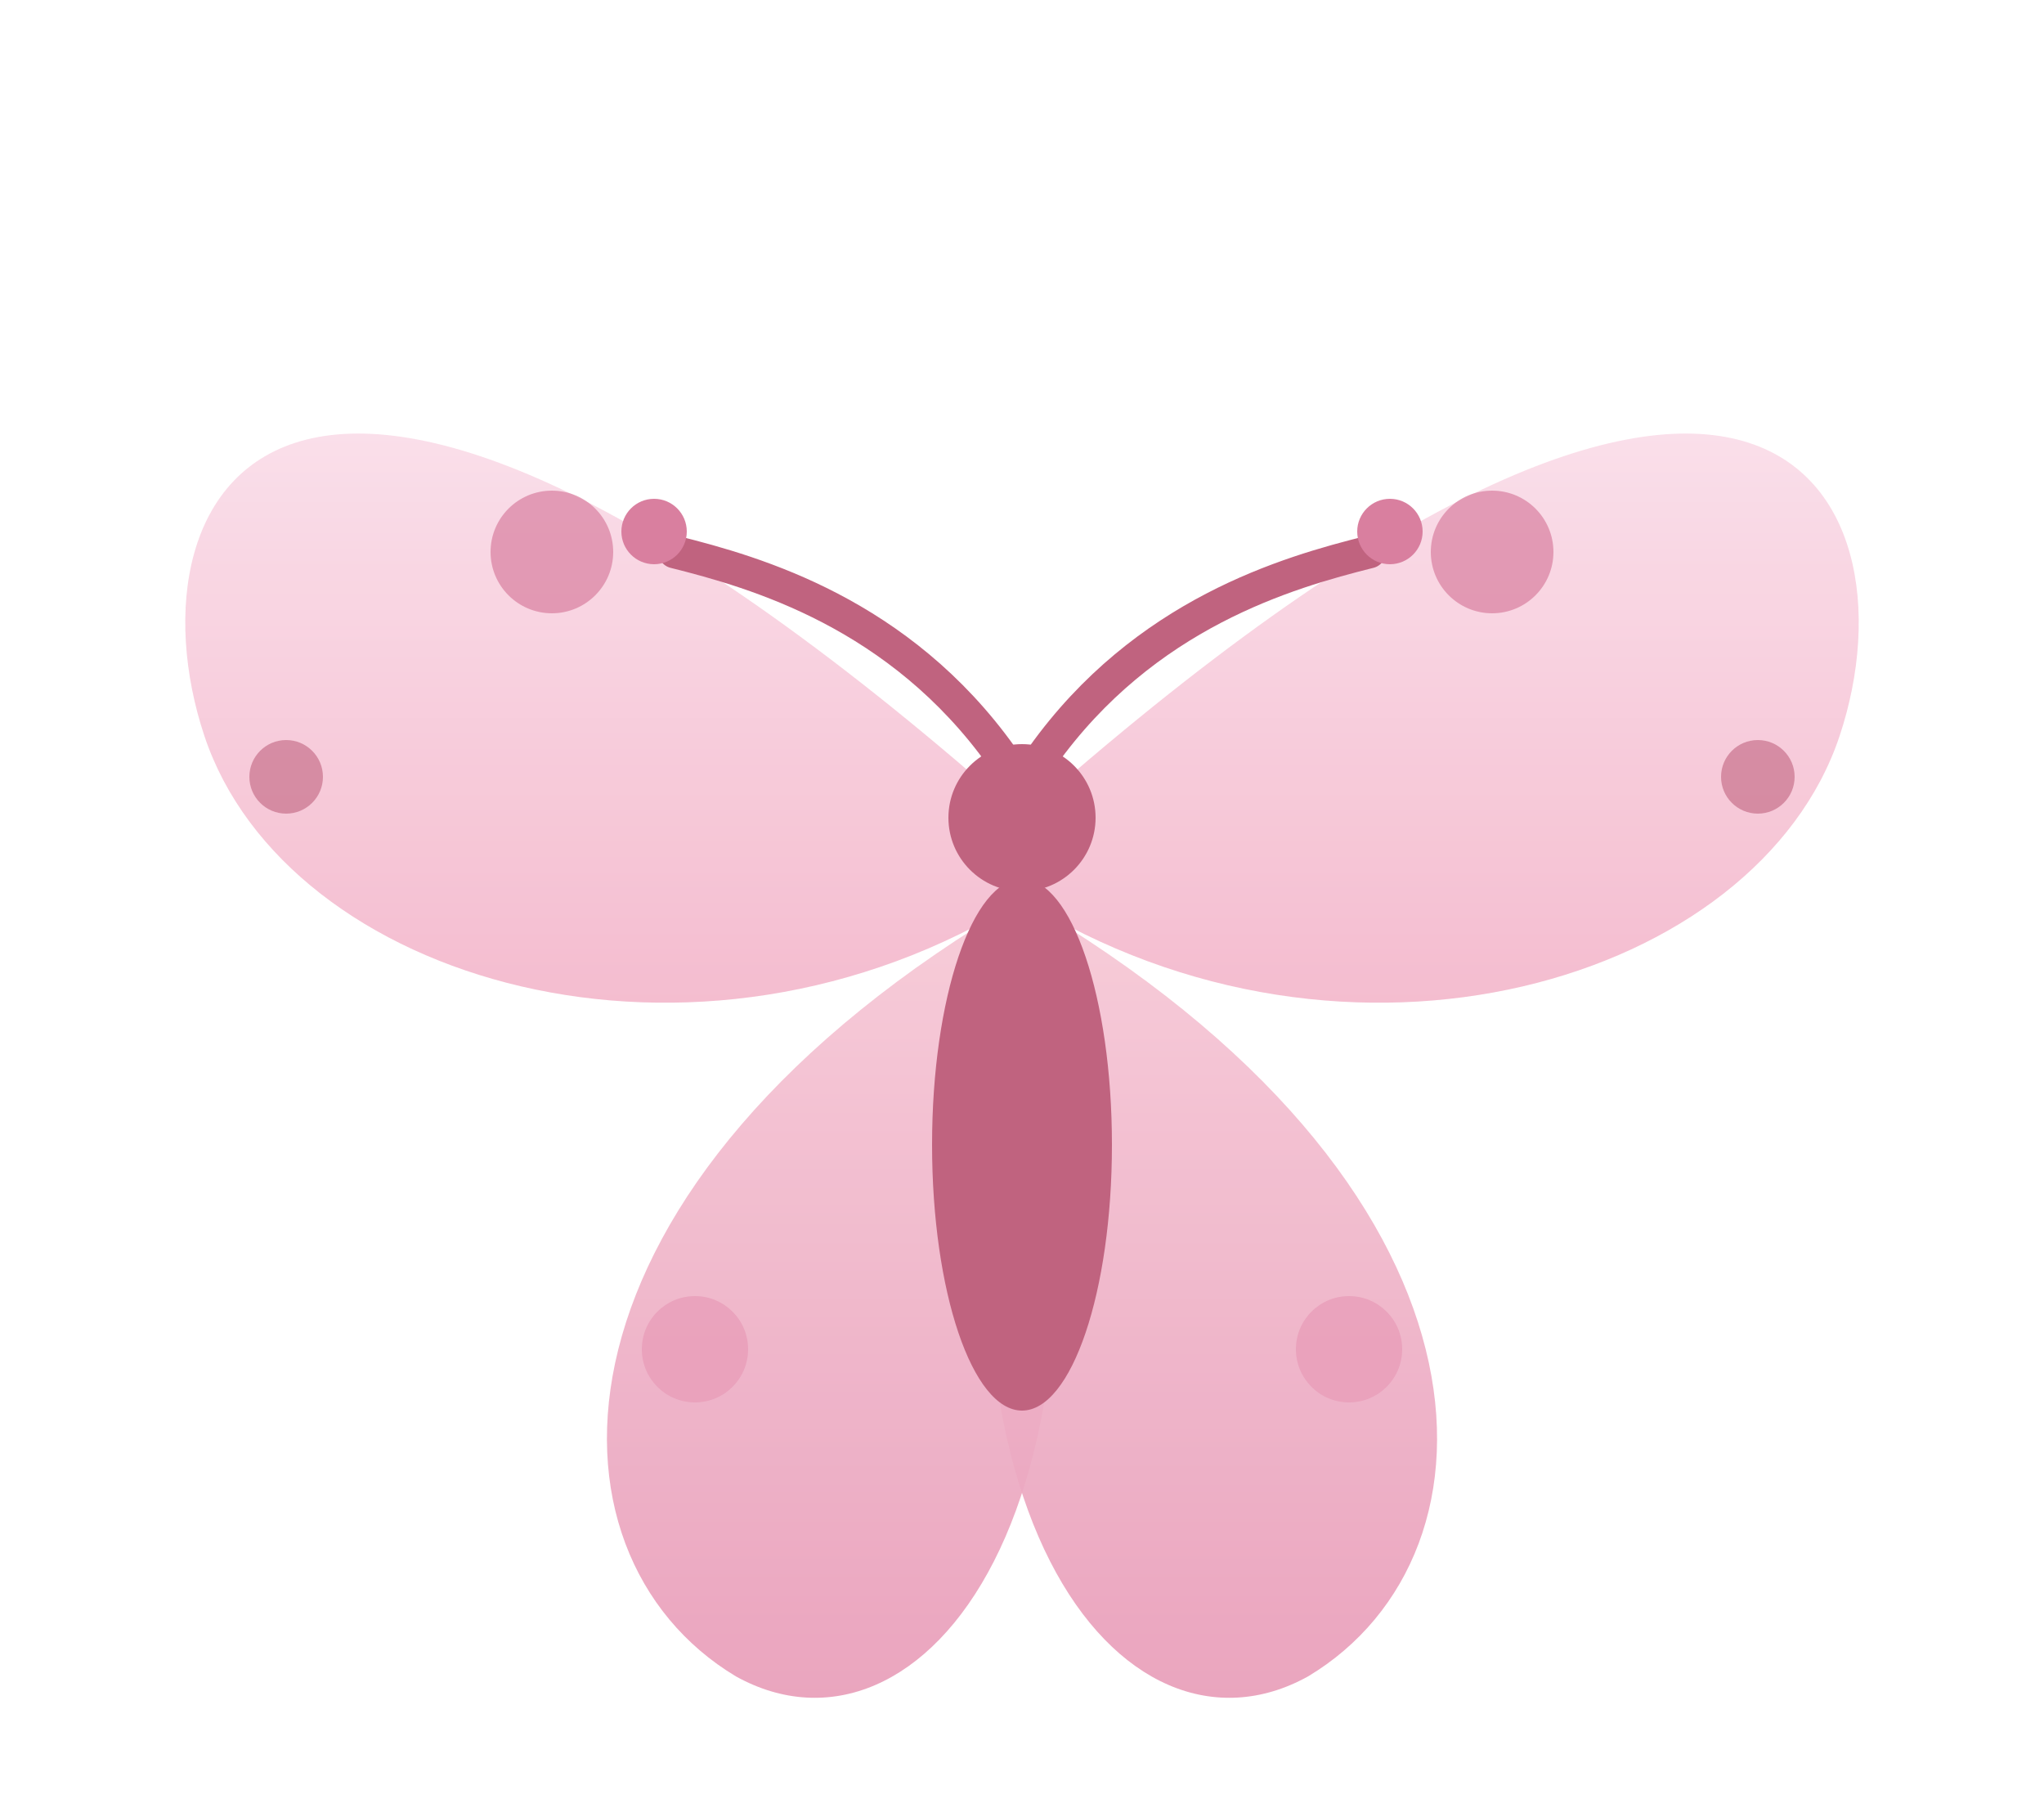
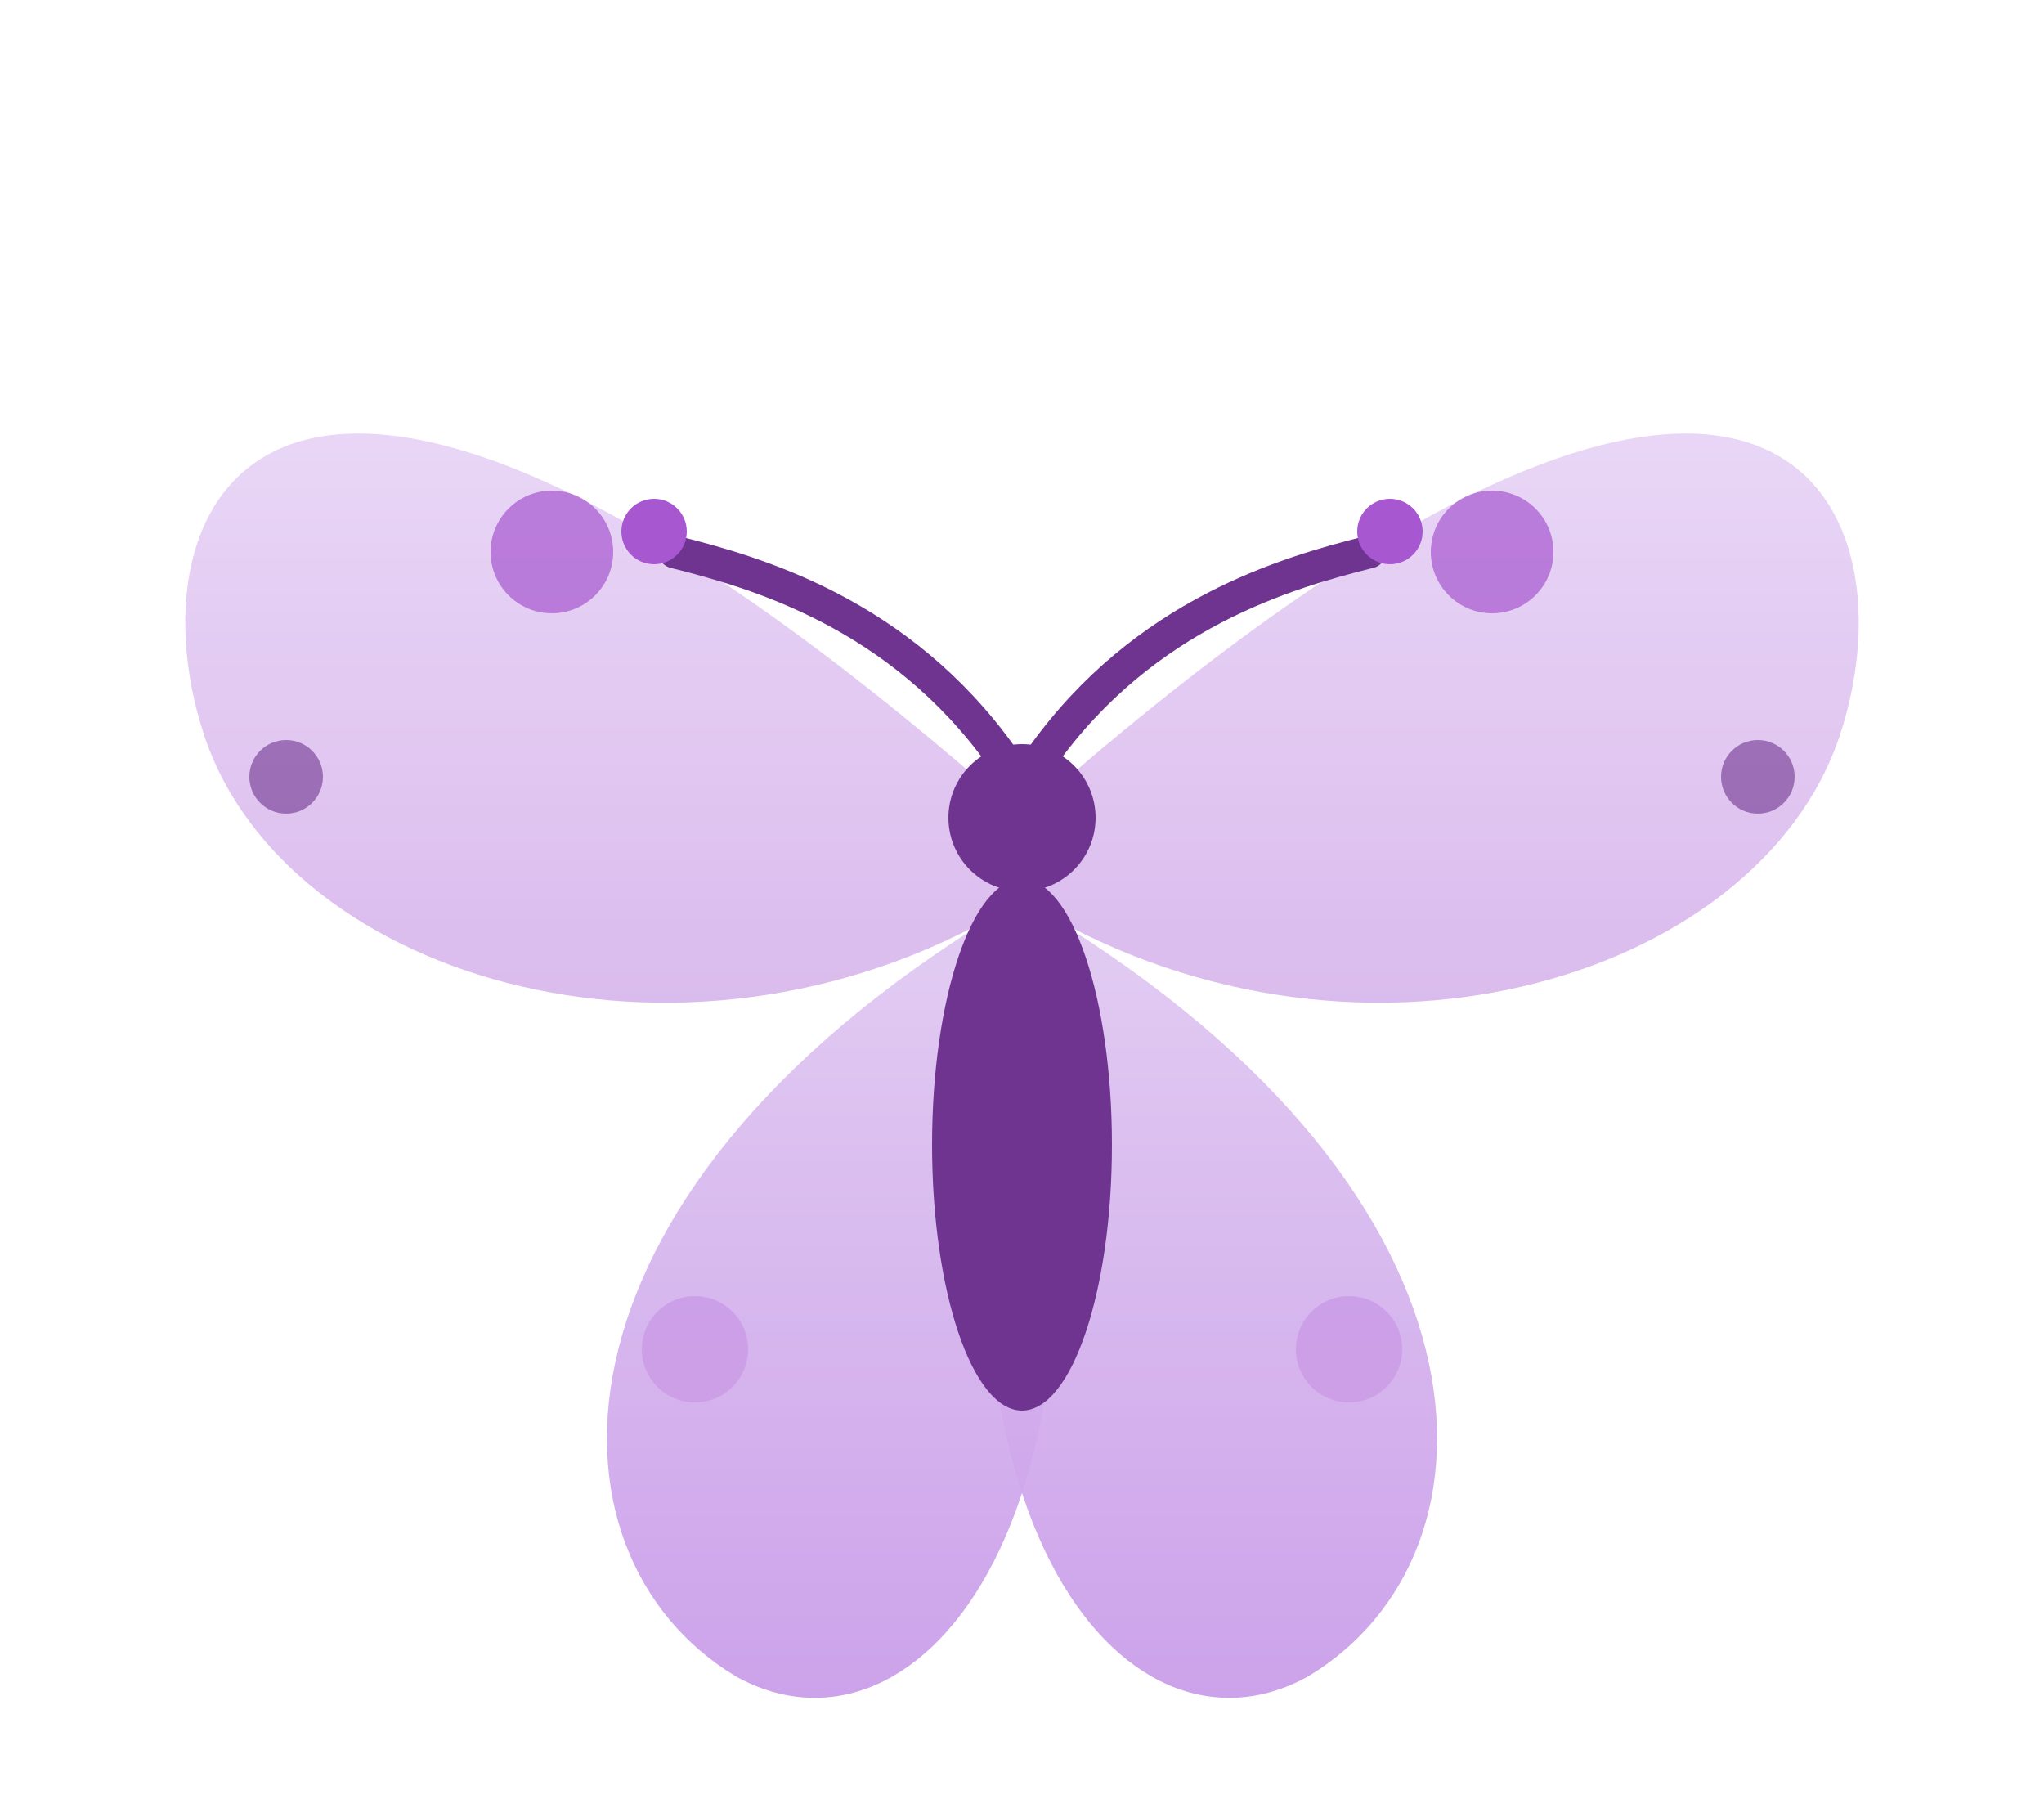
<svg xmlns="http://www.w3.org/2000/svg" viewBox="0 0 100 88" width="100" height="88" role="presentation">
  <defs>
    <linearGradient id="ga" x1="0" y1="0" x2="0" y2="1">
-       <stop offset="0" stop-color="#FADCE8" />
-       <stop offset="1" stop-color="#F3B7CB" />
+       <stop offset="0" stop-color="#E7D3F5" />
+       <stop offset="1" stop-color="#D7B5EC" />
    </linearGradient>
    <linearGradient id="gb" x1="0" y1="0" x2="0" y2="1">
-       <stop offset="0" stop-color="#F6C8D6" />
-       <stop offset="1" stop-color="#E89DB9" />
+       <stop offset="0" stop-color="#E0C9F2" />
+       <stop offset="1" stop-color="#C89AE8" />
    </linearGradient>
  </defs>
  <path d="M50 40 C 14 8 6 24 10 36 C 14 48 34 54 50 44 C 52 40 50 40 50 40 Z" fill="url(#ga)" opacity="0.92" />
  <path d="M50 40 C 86 8 94 24 90 36 C 86 48 66 54 50 44 C 48 40 50 40 50 40 Z" fill="url(#ga)" opacity="0.92" />
  <path d="M50 44 C 26 58 26 76 36 82 C 45 87 56 74 50 46 Z" fill="url(#gb)" opacity="0.92" />
  <path d="M50 44 C 74 58 74 76 64 82 C 55 87 44 74 50 46 Z" fill="url(#gb)" opacity="0.92" />
-   <circle cx="27" cy="27" r="3" fill="#D97F9F" opacity="0.7" />
-   <circle cx="73" cy="27" r="3" fill="#D97F9F" opacity="0.7" />
-   <circle cx="34" cy="66" r="2.6" fill="#E89DB9" opacity="0.8" />
-   <circle cx="66" cy="66" r="2.6" fill="#E89DB9" opacity="0.8" />
-   <circle cx="14" cy="38" r="1.8" fill="#C0637F" opacity="0.6" />
-   <circle cx="86" cy="38" r="1.8" fill="#C0637F" opacity="0.6" />
-   <ellipse cx="50" cy="56" rx="4.4" ry="13" fill="#C0637F" />
-   <circle cx="50" cy="40" r="3.6" fill="#C0637F" />
-   <path d="M49 37 C 44 30 37 28 33 27" stroke="#C0637F" stroke-width="1.6" fill="none" stroke-linecap="round" />
-   <path d="M51 37 C 56 30 63 28 67 27" stroke="#C0637F" stroke-width="1.6" fill="none" stroke-linecap="round" />
-   <circle cx="32" cy="26" r="1.6" fill="#D97F9F" />
-   <circle cx="68" cy="26" r="1.6" fill="#D97F9F" />
+   <circle cx="27" cy="27" r="3" fill="#A757CF" opacity="0.7" />
+   <circle cx="73" cy="27" r="3" fill="#A757CF" opacity="0.7" />
+   <circle cx="34" cy="66" r="2.6" fill="#C99AE6" opacity="0.8" />
+   <circle cx="66" cy="66" r="2.6" fill="#C99AE6" opacity="0.8" />
+   <circle cx="14" cy="38" r="1.8" fill="#6E3490" opacity="0.6" />
+   <circle cx="86" cy="38" r="1.8" fill="#6E3490" opacity="0.6" />
+   <ellipse cx="50" cy="56" rx="4.4" ry="13" fill="#6E3490" />
+   <circle cx="50" cy="40" r="3.6" fill="#6E3490" />
+   <path d="M49 37 C 44 30 37 28 33 27" stroke="#6E3490" stroke-width="1.6" fill="none" stroke-linecap="round" />
+   <path d="M51 37 C 56 30 63 28 67 27" stroke="#6E3490" stroke-width="1.6" fill="none" stroke-linecap="round" />
+   <circle cx="32" cy="26" r="1.6" fill="#A757CF" />
+   <circle cx="68" cy="26" r="1.6" fill="#A757CF" />
</svg>
